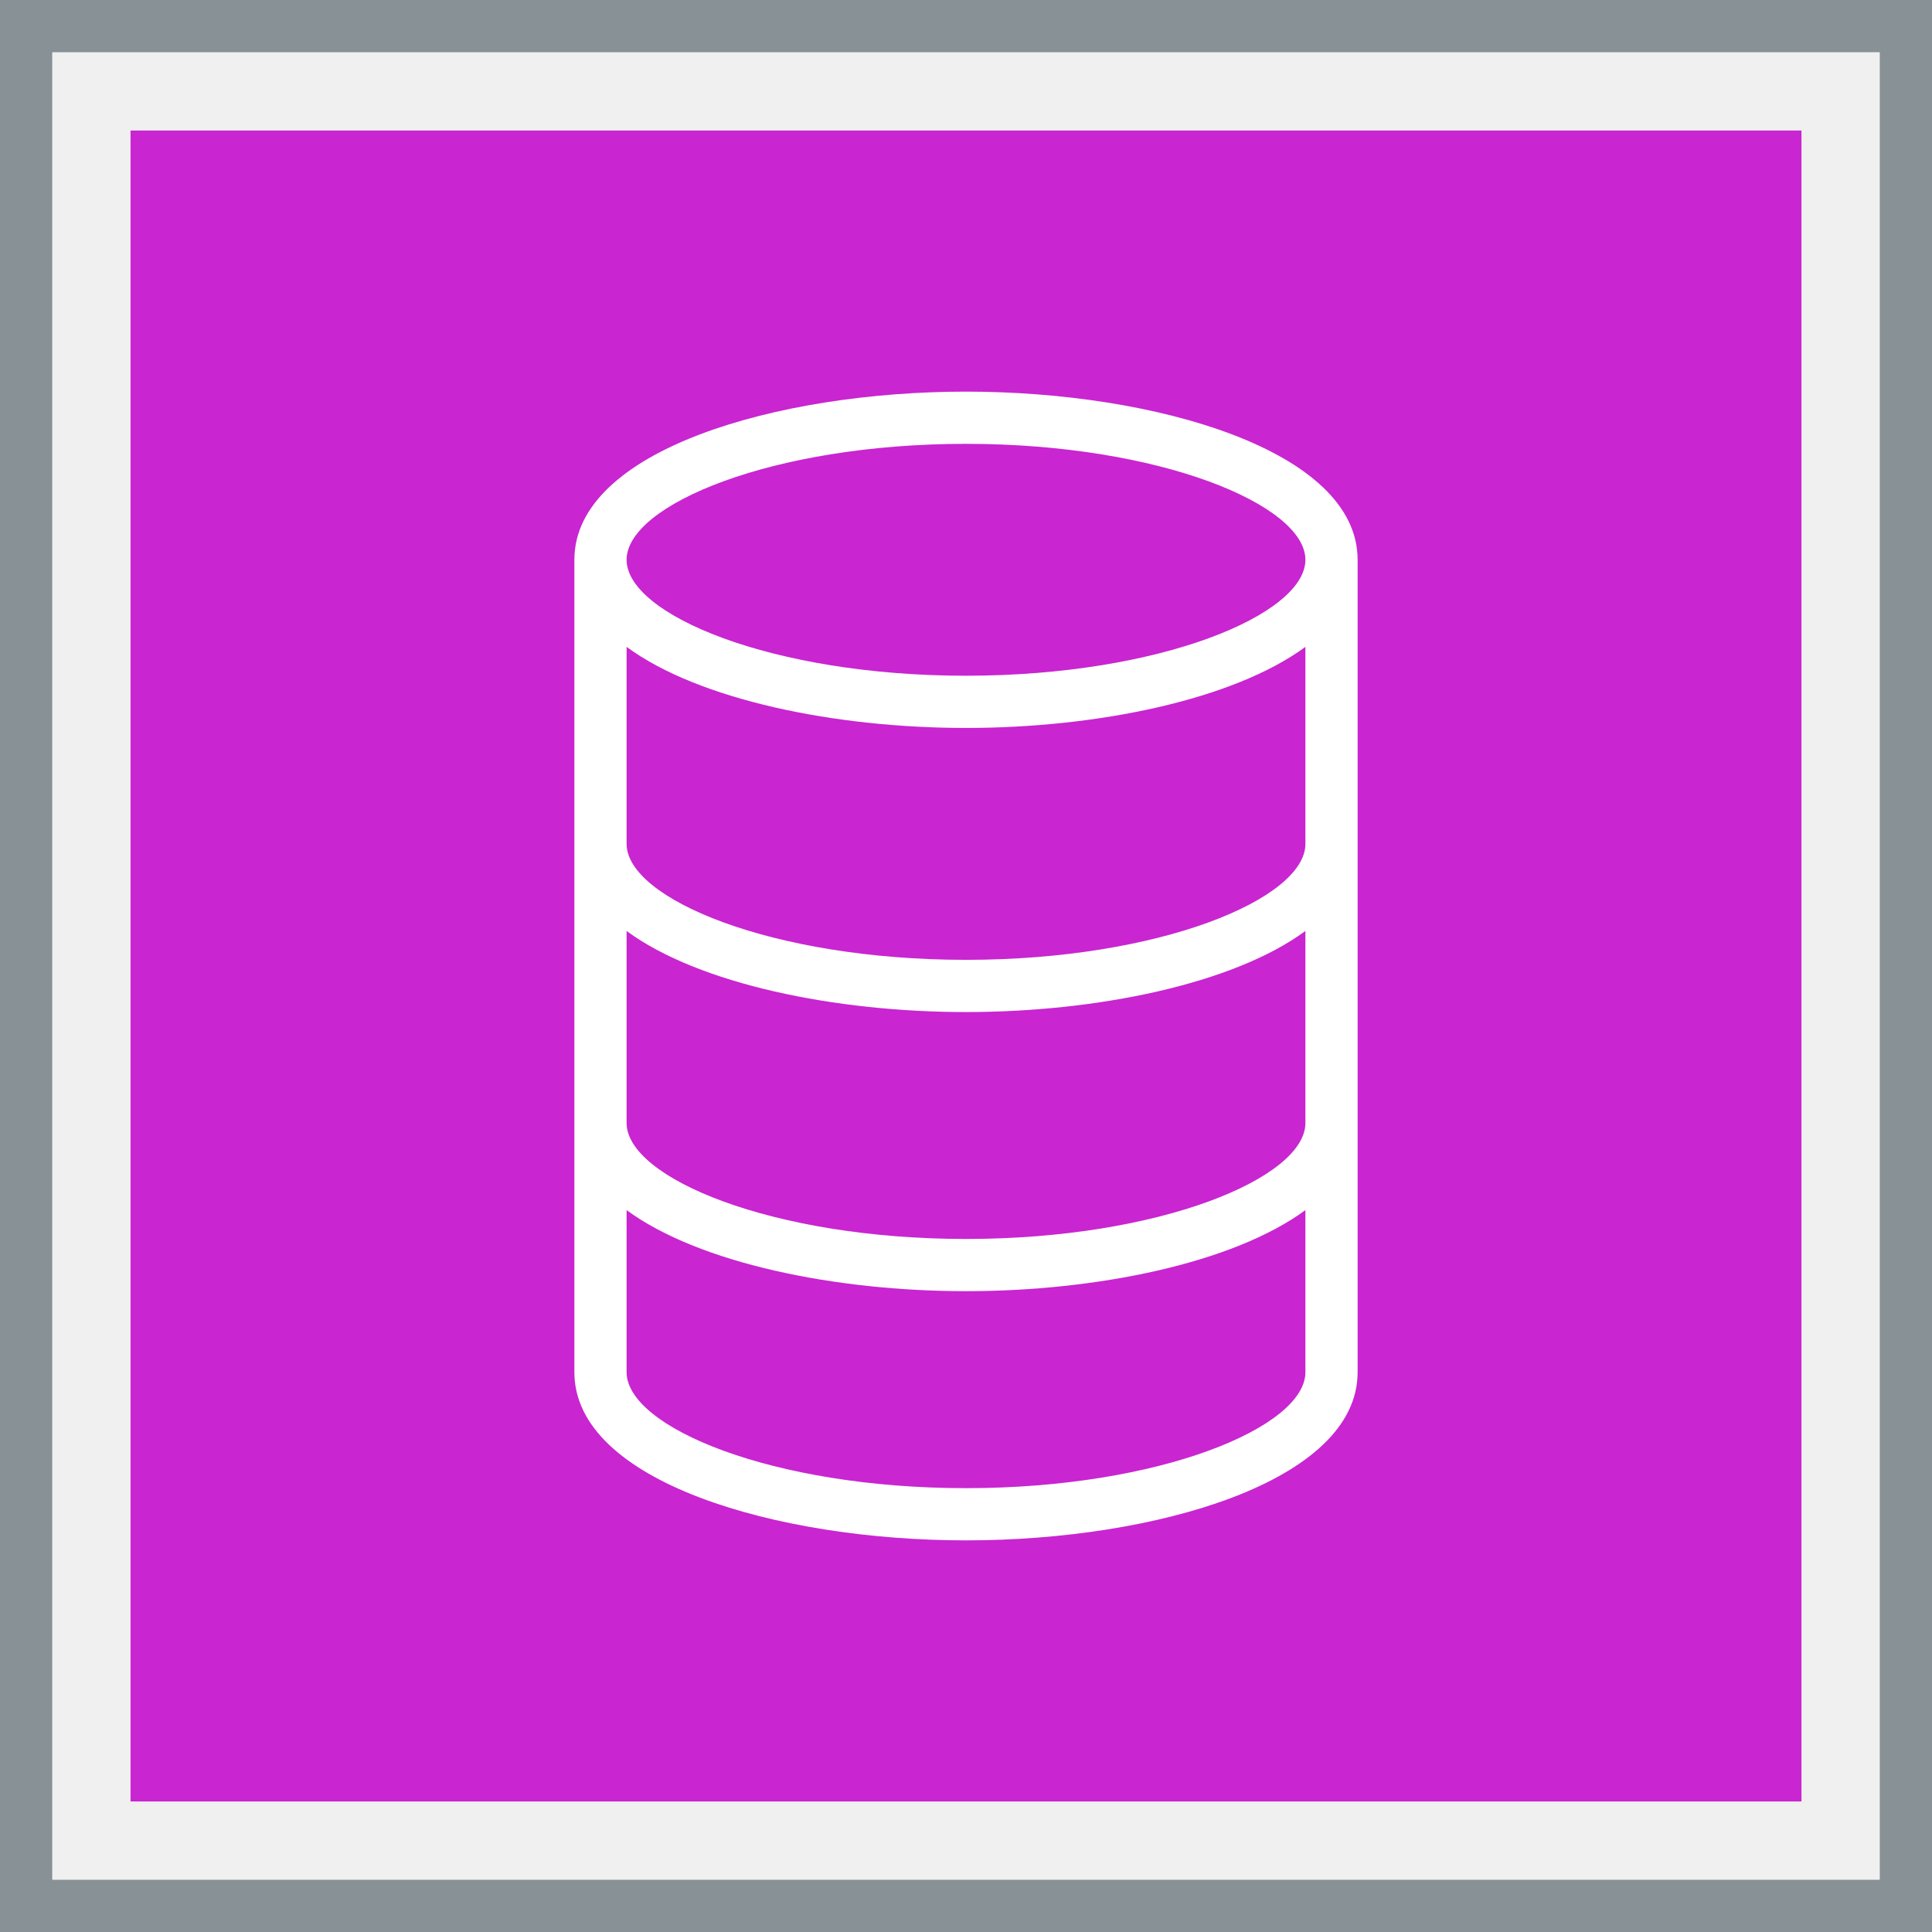
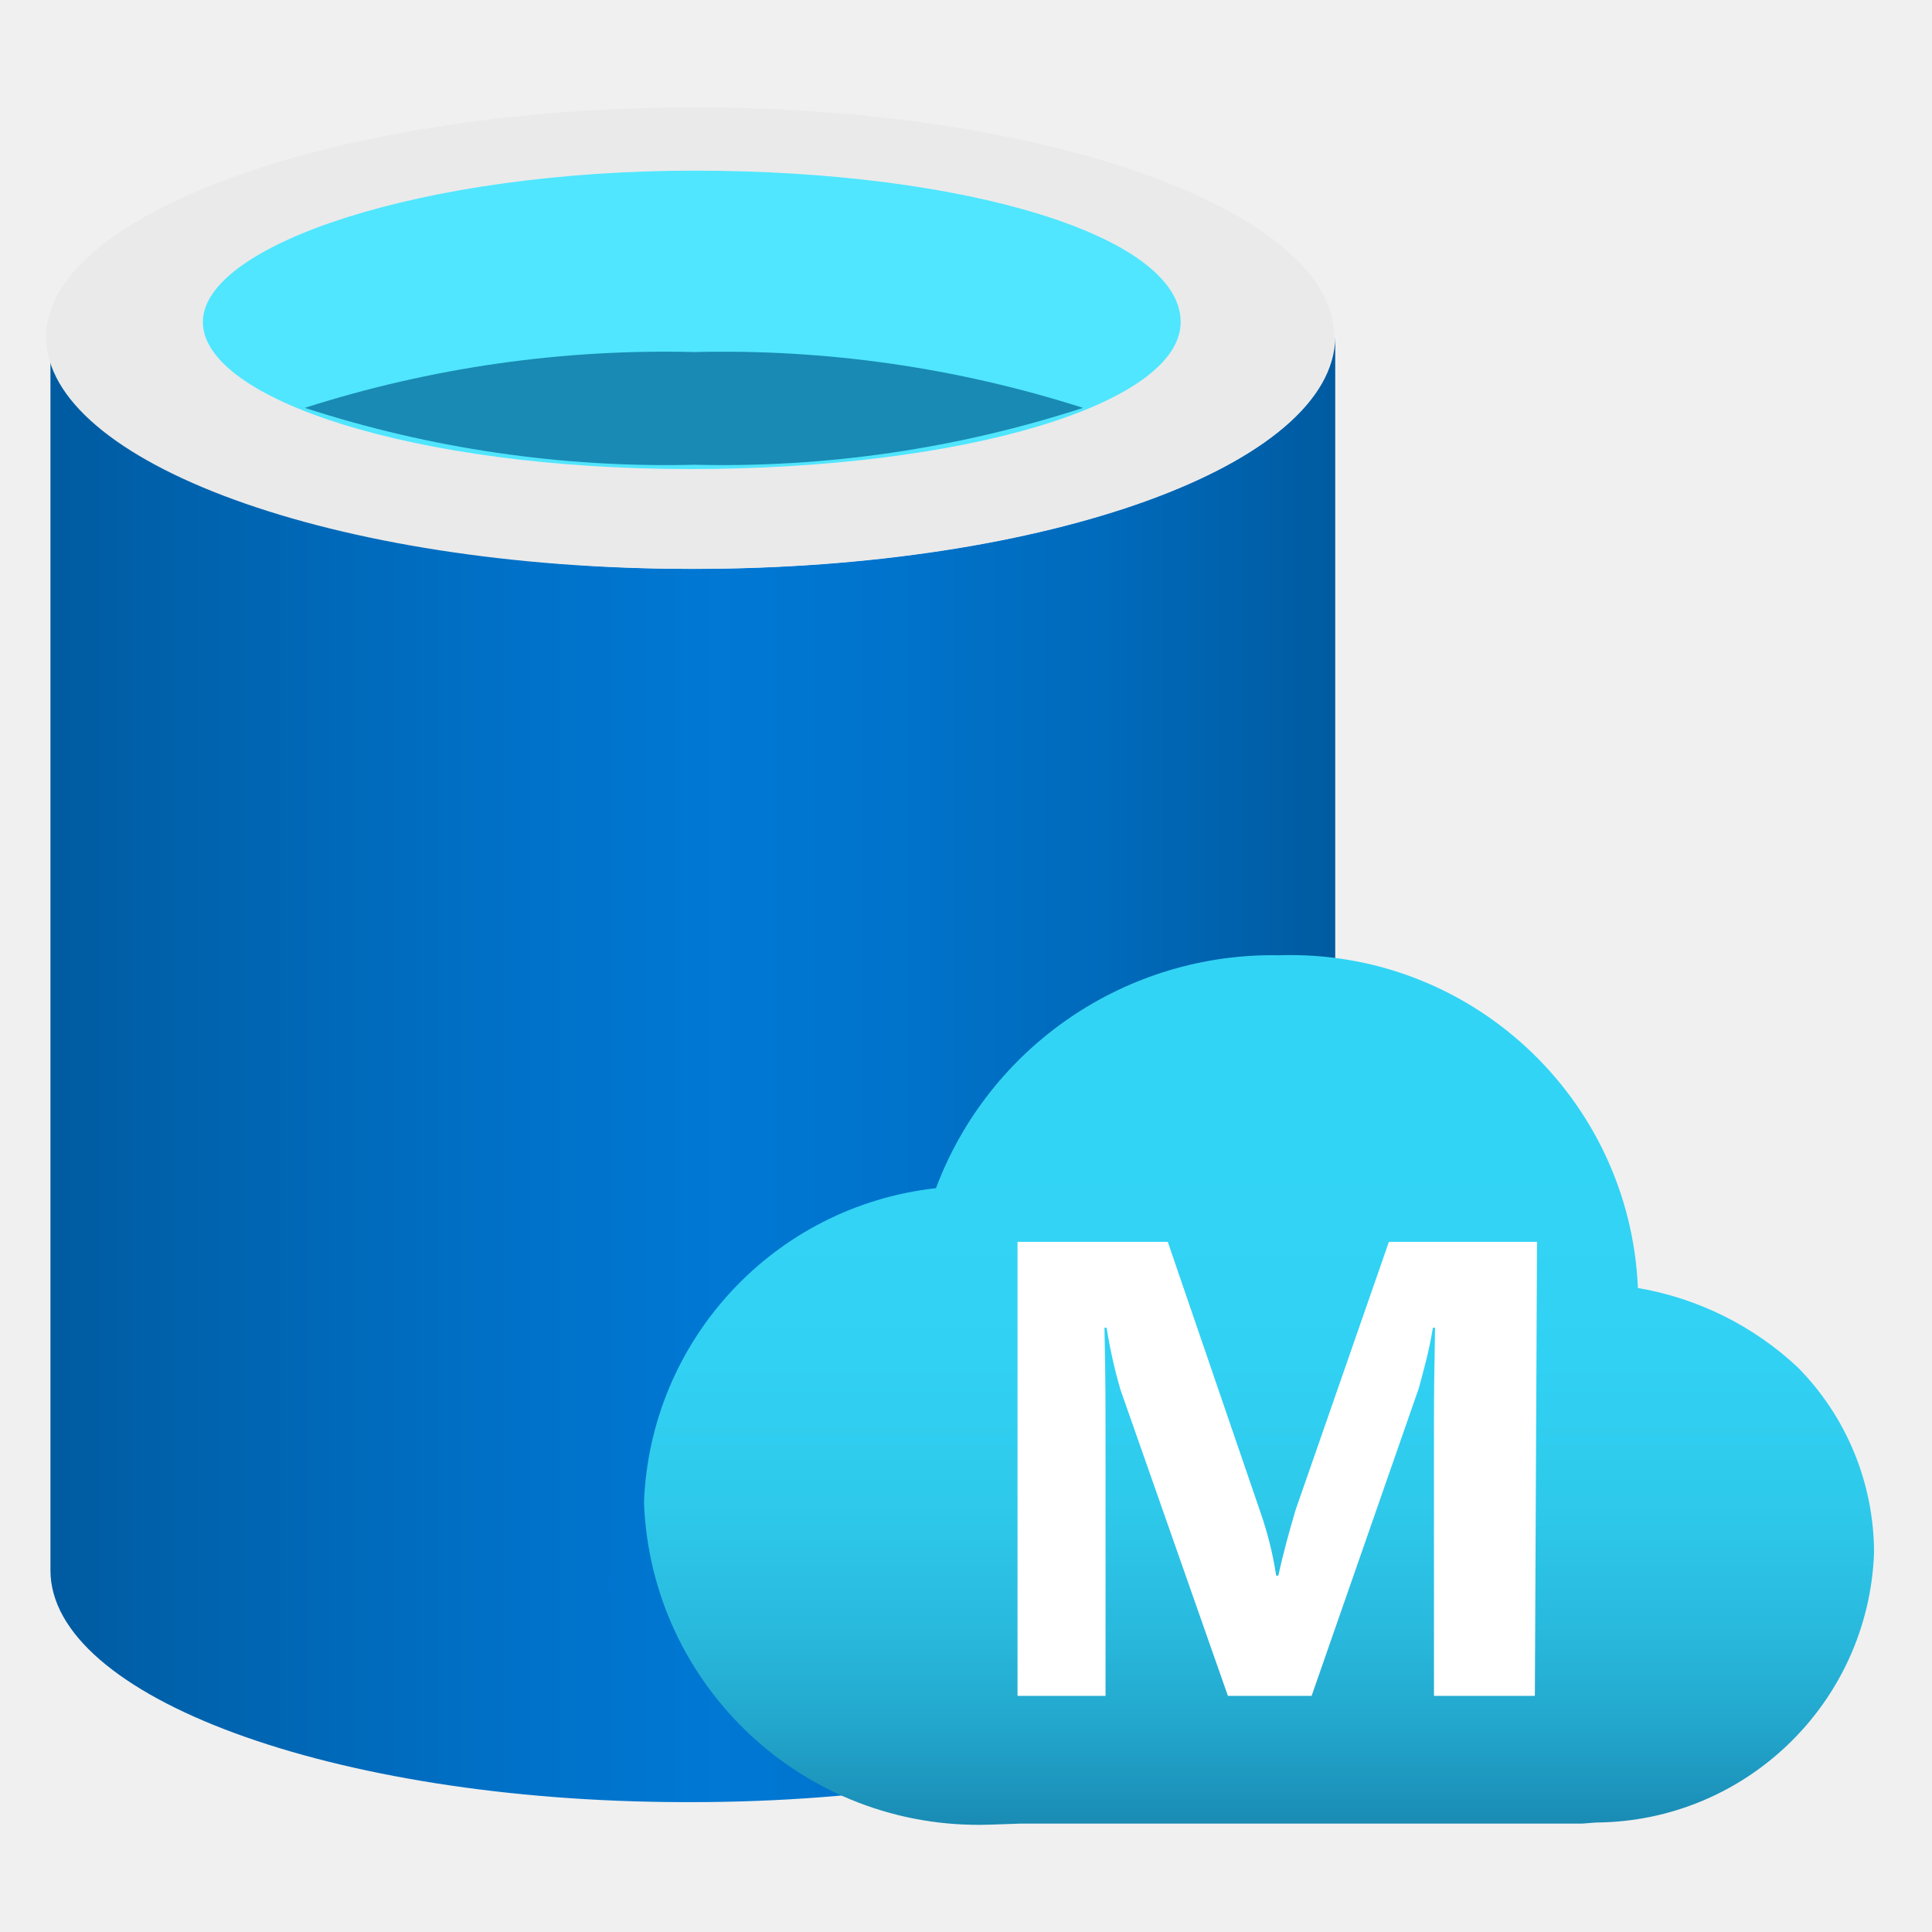
- <svg xmlns="http://www.w3.org/2000/svg" width="74px" height="74px" viewBox="0 0 74 74" version="1.1">
-   <g id="Icon-Architecture-Category/48/Database_48" stroke="none" stroke-width="1" fill="none" fill-rule="evenodd">
-     <rect id="Rectangle" fill="#C925D1" x="5" y="5" width="64" height="64" />
-     <rect id="#879196-Border-Copy-9" stroke="#879196" stroke-width="2" x="1" y="1" width="72" height="72" />
-     <g id="Icon-Category/48/Database_48" transform="translate(22, 15)" fill="#FFFFFF">
-       <path d="M15,21.764 C7.56,21.764 2,19.419 2,17.323 L2,9.777 C4.768,11.811 9.991,12.882 15,12.882 C20.009,12.882 25.232,11.811 28,9.777 L28,17.323 C28,19.419 22.44,21.764 15,21.764 M15,32.455 C7.56,32.455 2,30.11 2,28.014 L2,20.659 C4.768,22.693 9.991,23.764 15,23.764 C20.009,23.764 25.232,22.693 28,20.659 L28,28.014 C28,30.11 22.44,32.455 15,32.455 M15,42 C7.56,42 2,39.656 2,37.559 L2,31.35 C4.768,33.384 9.991,34.455 15,34.455 C20.009,34.455 25.232,33.384 28,31.35 L28,37.559 C28,39.656 22.44,42 15,42 M15,2 C22.44,2 28,4.345 28,6.441 C28,8.537 22.44,10.882 15,10.882 C7.56,10.882 2,8.537 2,6.441 C2,4.345 7.56,2 15,2 M15,0 C7.729,0 0,2.258 0,6.441 L0,37.559 C0,41.743 7.729,44 15,44 C22.271,44 30,41.743 30,37.559 L30,6.441 C30,2.258 22.271,0 15,0" id="Database_Category-Icon_48_Squid--" />
-     </g>
-   </g>
+ <svg xmlns="http://www.w3.org/2000/svg" viewBox="0 0 18 18">
+   <defs>
+     <linearGradient id="more-db-body" x1="0.5" x2="12.43" y1="9.96" y2="9.96" gradientUnits="userSpaceOnUse">
+       <stop offset="0" stop-color="#005ba1" />
+       <stop offset="0.07" stop-color="#0060a9" />
+       <stop offset="0.36" stop-color="#0071c8" />
+       <stop offset="0.52" stop-color="#0078d4" />
+       <stop offset="0.64" stop-color="#0074cd" />
+       <stop offset="0.82" stop-color="#006abb" />
+       <stop offset="1" stop-color="#005ba1" />
+     </linearGradient>
+     <linearGradient id="more-db-cloud" x1="11.77" x2="11.77" y1="17.03" y2="8.9" gradientUnits="userSpaceOnUse">
+       <stop offset="0" stop-color="#198ab3" />
+       <stop offset="0.11" stop-color="#22a5cb" />
+       <stop offset="0.23" stop-color="#29bade" />
+       <stop offset="0.37" stop-color="#2ec9eb" />
+       <stop offset="0.53" stop-color="#31d1f3" />
+       <stop offset="0.78" stop-color="#32d4f5" />
+     </linearGradient>
+   </defs>
+   <path d="M6.47 5.3c-3.3 0-6-1-6-2.16v11.49c0 1.18 2.63 2.15 5.88 2.16h.09c3.29 0 6-1 6-2.16V3.14C12.43 4.33 9.76 5.3 6.47 5.3Z" fill="url(#more-db-body)" />
+   <path d="M12.43 3.14c0 1.19-2.67 2.16-6 2.16s-6-1-6-2.16S3.17 1 6.47 1s5.96.97 5.96 2.14Z" fill="#eaeaea" />
+   <path d="M11 3c0 .76-2 1.37-4.57 1.37S1.89 3.72 1.89 3 3.94 1.59 6.47 1.59 11 2.2 11 3Z" fill="#50e6ff" />
+   <path d="M6.47 3.28a11 11 0 0 0-3.63.52 10.89 10.89 0 0 0 3.63.53 10.86 10.86 0 0 0 3.62-.53 11 11 0 0 0-3.62-.52Z" fill="#198ab3" />
+   <path d="M16.75 12.74A2.89 2.89 0 0 0 15.26 12a3.24 3.24 0 0 0-3.34-3.1 3.35 3.35 0 0 0-3.2 2.17A3.06 3.06 0 0 0 6 14a3.12 3.12 0 0 0 3.22 3l.29-.01h5.23l.13-.01a2.61 2.61 0 0 0 2.59-2.51 2.46 2.46 0 0 0-.71-1.73Z" fill="url(#more-db-cloud)" />
+   <path d="M14.3 15.8h-.94v-2.53q0-.4.01-.9h-.02c-.04.25-.1.44-.13.56l-1 2.87h-.78l-1-2.85a4.61 4.61 0 0 1-.13-.58h-.02c.01.41.01.78.01 1.09v2.34h-.82v-4.23h1.4l.86 2.51a3.29 3.29 0 0 1 .15.6h.02c.05-.23.11-.44.16-.61l.87-2.5h1.38Z" fill="#fff" />
</svg>
